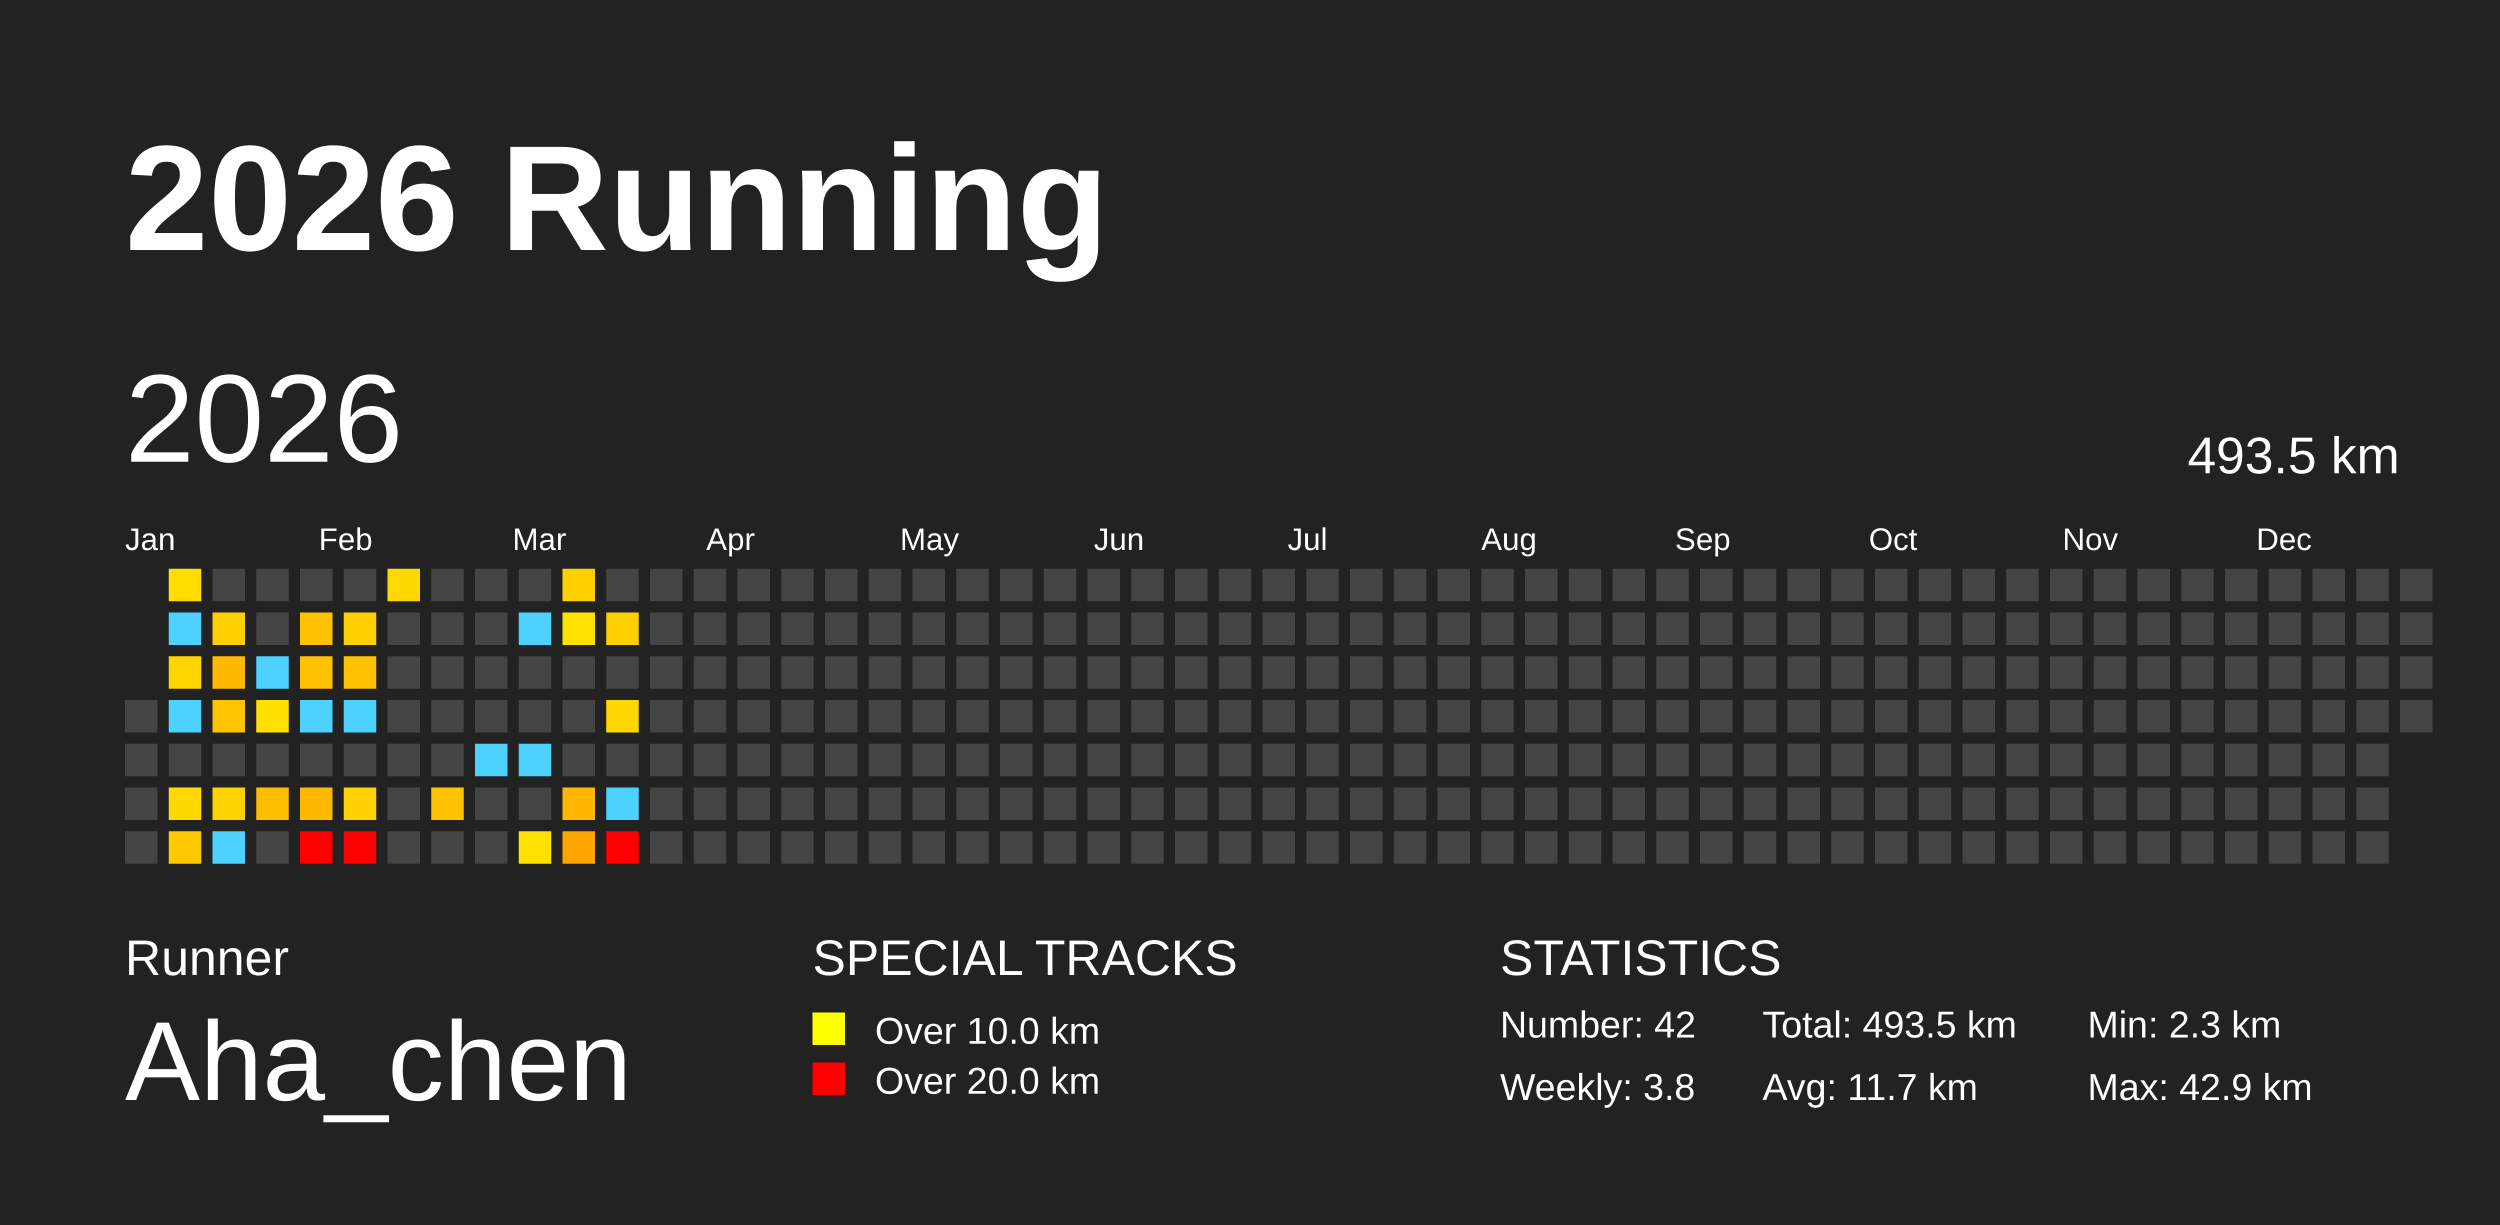
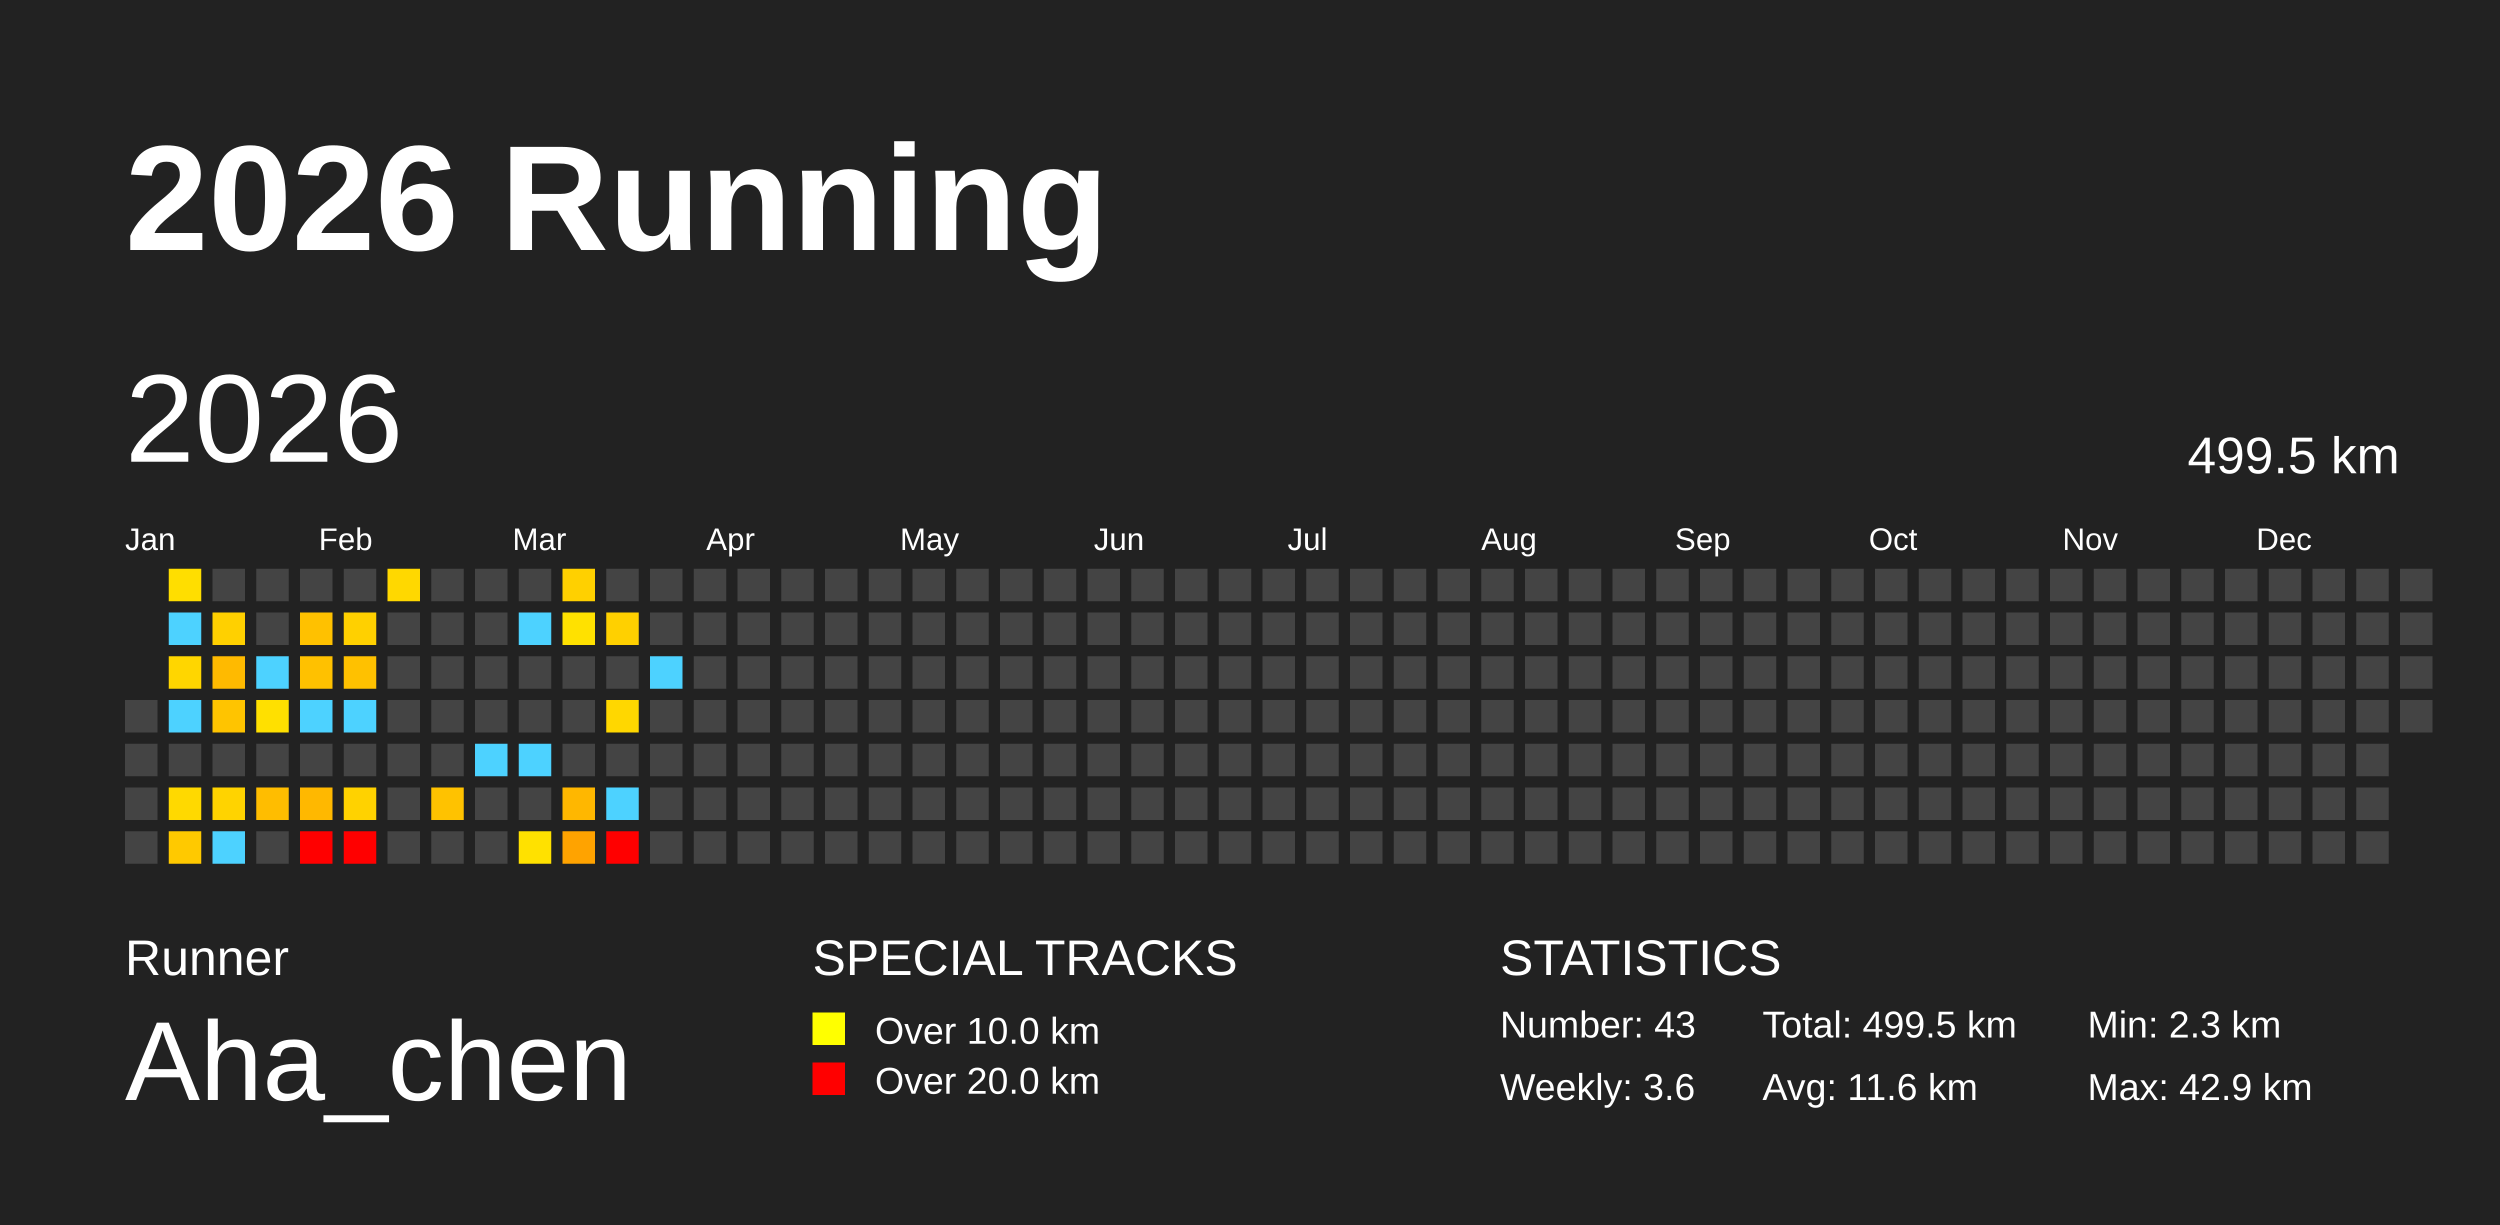
<svg xmlns="http://www.w3.org/2000/svg" baseProfile="full" height="98mm" version="1.1" viewBox="0,0,200,98" width="200mm">
  <defs />
  <rect fill="#222222" height="98" width="200" x="0" y="0" />
  <text fill="#FFFFFF" style="font-size:12px; font-family:Arial; font-weight:bold;" x="10" y="20">2026 Running</text>
  <text fill="#FFFFFF" style="font-size:4px; font-family:Arial" x="10" y="78">Runner</text>
  <text fill="#FFFFFF" style="font-size:9px; font-family:Arial" x="10" y="88">Aha_chen</text>
  <text fill="#FFFFFF" style="font-size:4px; font-family:Arial" x="65" y="78">SPECIAL TRACKS</text>
  <rect fill="yellow" height="2.6" width="2.6" x="65" y="81" />
  <text fill="#FFFFFF" style="font-size:3px; font-family:Arial" x="70" y="83.5">Over 10.0 km</text>
  <rect fill="red" height="2.6" width="2.6" x="65" y="85" />
  <text fill="#FFFFFF" style="font-size:3px; font-family:Arial" x="70" y="87.5">Over 20.0 km</text>
  <text fill="#FFFFFF" style="font-size:4px; font-family:Arial" x="120" y="78">STATISTICS</text>
-   <text fill="#FFFFFF" style="font-size:3px; font-family:Arial" x="120" y="83">Number: 42</text>
-   <text fill="#FFFFFF" style="font-size:3px; font-family:Arial" x="120" y="88">Weekly: 3.8</text>
-   <text fill="#FFFFFF" style="font-size:3px; font-family:Arial" x="141" y="83">Total: 493.5 km</text>
-   <text fill="#FFFFFF" style="font-size:3px; font-family:Arial" x="141" y="88">Avg: 11.7 km</text>
+   <text fill="#FFFFFF" style="font-size:3px; font-family:Arial" x="120" y="83">Number: 43</text>
+   <text fill="#FFFFFF" style="font-size:3px; font-family:Arial" x="120" y="88">Weekly: 3.6</text>
+   <text fill="#FFFFFF" style="font-size:3px; font-family:Arial" x="141" y="83">Total: 499.5 km</text>
+   <text fill="#FFFFFF" style="font-size:3px; font-family:Arial" x="141" y="88">Avg: 11.6 km</text>
  <text fill="#FFFFFF" style="font-size:3px; font-family:Arial" x="167" y="83">Min: 2.3 km</text>
  <text fill="#FFFFFF" style="font-size:3px; font-family:Arial" x="167" y="88">Max: 42.9 km</text>
  <text dominant-baseline="hanging" fill="#FFFFFF" style="font-size:10.0px; font-family:Arial;" x="10" y="30">2026</text>
-   <text dominant-baseline="hanging" fill="#FFFFFF" style="font-size:4.125px; font-family:Arial;" x="175" y="35">493.5 km</text>
+   <text dominant-baseline="hanging" fill="#FFFFFF" style="font-size:4.125px; font-family:Arial;" x="175" y="35">499.5 km</text>
  <text fill="#FFFFFF" style="font-size:2.5px; font-family:Arial" x="10.0" y="44">Jan</text>
  <text fill="#FFFFFF" style="font-size:2.5px; font-family:Arial" x="25.5" y="44">Feb</text>
  <text fill="#FFFFFF" style="font-size:2.5px; font-family:Arial" x="41.0" y="44">Mar</text>
  <text fill="#FFFFFF" style="font-size:2.5px; font-family:Arial" x="56.5" y="44">Apr</text>
  <text fill="#FFFFFF" style="font-size:2.5px; font-family:Arial" x="72.0" y="44">May</text>
  <text fill="#FFFFFF" style="font-size:2.5px; font-family:Arial" x="87.5" y="44">Jun</text>
  <text fill="#FFFFFF" style="font-size:2.5px; font-family:Arial" x="103.0" y="44">Jul</text>
  <text fill="#FFFFFF" style="font-size:2.5px; font-family:Arial" x="118.5" y="44">Aug</text>
  <text fill="#FFFFFF" style="font-size:2.5px; font-family:Arial" x="134.0" y="44">Sep</text>
  <text fill="#FFFFFF" style="font-size:2.5px; font-family:Arial" x="149.5" y="44">Oct</text>
  <text fill="#FFFFFF" style="font-size:2.5px; font-family:Arial" x="165.0" y="44">Nov</text>
  <text fill="#FFFFFF" style="font-size:2.5px; font-family:Arial" x="180.5" y="44">Dec</text>
  <rect fill="#444444" height="2.6" width="2.6" x="10.0" y="56.0" />
  <rect fill="#444444" height="2.6" width="2.6" x="10.0" y="59.5" />
  <rect fill="#444444" height="2.6" width="2.6" x="10.0" y="63.0" />
  <rect fill="#444444" height="2.6" width="2.6" x="10.0" y="66.5" />
  <rect fill="#ffde00" height="2.6" width="2.6" x="13.5" y="45.5" />
  <rect fill="#4dd2ff" height="2.6" width="2.6" x="13.5" y="49.0" />
  <rect fill="#ffd600" height="2.6" width="2.6" x="13.5" y="52.5" />
  <rect fill="#4dd2ff" height="2.6" width="2.6" x="13.5" y="56.0" />
  <rect fill="#444444" height="2.6" width="2.6" x="13.5" y="59.5" />
  <rect fill="#ffd900" height="2.6" width="2.6" x="13.5" y="63.0" />
  <rect fill="#ffc900" height="2.6" width="2.6" x="13.5" y="66.5" />
  <rect fill="#444444" height="2.6" width="2.6" x="17.0" y="45.5" />
  <rect fill="#ffd000" height="2.6" width="2.6" x="17.0" y="49.0" />
  <rect fill="#ffba00" height="2.6" width="2.6" x="17.0" y="52.5" />
  <rect fill="#ffc400" height="2.6" width="2.6" x="17.0" y="56.0" />
  <rect fill="#444444" height="2.6" width="2.6" x="17.0" y="59.5" />
  <rect fill="#ffd300" height="2.6" width="2.6" x="17.0" y="63.0" />
  <rect fill="#4dd2ff" height="2.6" width="2.6" x="17.0" y="66.5" />
  <rect fill="#444444" height="2.6" width="2.6" x="20.5" y="45.5" />
  <rect fill="#444444" height="2.6" width="2.6" x="20.5" y="49.0" />
  <rect fill="#4dd2ff" height="2.6" width="2.6" x="20.5" y="52.5" />
  <rect fill="#ffe000" height="2.6" width="2.6" x="20.5" y="56.0" />
  <rect fill="#444444" height="2.6" width="2.6" x="20.5" y="59.5" />
  <rect fill="#ffbd00" height="2.6" width="2.6" x="20.5" y="63.0" />
  <rect fill="#444444" height="2.6" width="2.6" x="20.5" y="66.5" />
  <rect fill="#444444" height="2.6" width="2.6" x="24.0" y="45.5" />
  <rect fill="#ffc100" height="2.6" width="2.6" x="24.0" y="49.0" />
  <rect fill="#ffc100" height="2.6" width="2.6" x="24.0" y="52.5" />
  <rect fill="#4dd2ff" height="2.6" width="2.6" x="24.0" y="56.0" />
  <rect fill="#444444" height="2.6" width="2.6" x="24.0" y="59.5" />
  <rect fill="#ffb800" height="2.6" width="2.6" x="24.0" y="63.0" />
  <rect fill="red" height="2.6" width="2.6" x="24.0" y="66.5" />
  <rect fill="#444444" height="2.6" width="2.6" x="27.5" y="45.5" />
  <rect fill="#ffd000" height="2.6" width="2.6" x="27.5" y="49.0" />
  <rect fill="#ffc100" height="2.6" width="2.6" x="27.5" y="52.5" />
  <rect fill="#4dd2ff" height="2.6" width="2.6" x="27.5" y="56.0" />
  <rect fill="#444444" height="2.6" width="2.6" x="27.5" y="59.5" />
  <rect fill="#ffd200" height="2.6" width="2.6" x="27.5" y="63.0" />
  <rect fill="red" height="2.6" width="2.6" x="27.5" y="66.5" />
  <rect fill="#ffd800" height="2.6" width="2.6" x="31.0" y="45.5" />
  <rect fill="#444444" height="2.6" width="2.6" x="31.0" y="49.0" />
  <rect fill="#444444" height="2.6" width="2.6" x="31.0" y="52.5" />
  <rect fill="#444444" height="2.6" width="2.6" x="31.0" y="56.0" />
  <rect fill="#444444" height="2.6" width="2.6" x="31.0" y="59.5" />
  <rect fill="#444444" height="2.6" width="2.6" x="31.0" y="63.0" />
  <rect fill="#444444" height="2.6" width="2.6" x="31.0" y="66.5" />
  <rect fill="#444444" height="2.6" width="2.6" x="34.5" y="45.5" />
  <rect fill="#444444" height="2.6" width="2.6" x="34.5" y="49.0" />
  <rect fill="#444444" height="2.6" width="2.6" x="34.5" y="52.5" />
  <rect fill="#444444" height="2.6" width="2.6" x="34.5" y="56.0" />
  <rect fill="#444444" height="2.6" width="2.6" x="34.5" y="59.5" />
  <rect fill="#ffc200" height="2.6" width="2.6" x="34.5" y="63.0" />
  <rect fill="#444444" height="2.6" width="2.6" x="34.5" y="66.5" />
  <rect fill="#444444" height="2.6" width="2.6" x="38.0" y="45.5" />
  <rect fill="#444444" height="2.6" width="2.6" x="38.0" y="49.0" />
  <rect fill="#444444" height="2.6" width="2.6" x="38.0" y="52.5" />
  <rect fill="#444444" height="2.6" width="2.6" x="38.0" y="56.0" />
  <rect fill="#4dd2ff" height="2.6" width="2.6" x="38.0" y="59.5" />
  <rect fill="#444444" height="2.6" width="2.6" x="38.0" y="63.0" />
  <rect fill="#444444" height="2.6" width="2.6" x="38.0" y="66.5" />
  <rect fill="#444444" height="2.6" width="2.6" x="41.5" y="45.5" />
  <rect fill="#4dd2ff" height="2.6" width="2.6" x="41.5" y="49.0" />
  <rect fill="#444444" height="2.6" width="2.6" x="41.5" y="52.5" />
  <rect fill="#444444" height="2.6" width="2.6" x="41.5" y="56.0" />
  <rect fill="#4dd2ff" height="2.6" width="2.6" x="41.5" y="59.5" />
  <rect fill="#444444" height="2.6" width="2.6" x="41.5" y="63.0" />
  <rect fill="#ffe100" height="2.6" width="2.6" x="41.5" y="66.5" />
  <rect fill="#ffd000" height="2.6" width="2.6" x="45.0" y="45.5" />
  <rect fill="#ffe100" height="2.6" width="2.6" x="45.0" y="49.0" />
  <rect fill="#444444" height="2.6" width="2.6" x="45.0" y="52.5" />
  <rect fill="#444444" height="2.6" width="2.6" x="45.0" y="56.0" />
  <rect fill="#444444" height="2.6" width="2.6" x="45.0" y="59.5" />
  <rect fill="#ffb700" height="2.6" width="2.6" x="45.0" y="63.0" />
  <rect fill="#ffa300" height="2.6" width="2.6" x="45.0" y="66.5" />
  <rect fill="#444444" height="2.6" width="2.6" x="48.5" y="45.5" />
  <rect fill="#ffd000" height="2.6" width="2.6" x="48.5" y="49.0" />
  <rect fill="#444444" height="2.6" width="2.6" x="48.5" y="52.5" />
  <rect fill="#ffd700" height="2.6" width="2.6" x="48.5" y="56.0" />
  <rect fill="#444444" height="2.6" width="2.6" x="48.5" y="59.5" />
  <rect fill="#4dd2ff" height="2.6" width="2.6" x="48.5" y="63.0" />
  <rect fill="red" height="2.6" width="2.6" x="48.5" y="66.5" />
  <rect fill="#444444" height="2.6" width="2.6" x="52.0" y="45.5" />
  <rect fill="#444444" height="2.6" width="2.6" x="52.0" y="49.0" />
-   <rect fill="#444444" height="2.6" width="2.6" x="52.0" y="52.5" />
+   <rect fill="#4dd2ff" height="2.6" width="2.6" x="52.0" y="52.5" />
  <rect fill="#444444" height="2.6" width="2.6" x="52.0" y="56.0" />
  <rect fill="#444444" height="2.6" width="2.6" x="52.0" y="59.5" />
  <rect fill="#444444" height="2.6" width="2.6" x="52.0" y="63.0" />
  <rect fill="#444444" height="2.6" width="2.6" x="52.0" y="66.5" />
  <rect fill="#444444" height="2.6" width="2.6" x="55.5" y="45.5" />
  <rect fill="#444444" height="2.6" width="2.6" x="55.5" y="49.0" />
  <rect fill="#444444" height="2.6" width="2.6" x="55.5" y="52.5" />
  <rect fill="#444444" height="2.6" width="2.6" x="55.5" y="56.0" />
  <rect fill="#444444" height="2.6" width="2.6" x="55.5" y="59.5" />
  <rect fill="#444444" height="2.6" width="2.6" x="55.5" y="63.0" />
  <rect fill="#444444" height="2.6" width="2.6" x="55.5" y="66.5" />
  <rect fill="#444444" height="2.6" width="2.6" x="59.0" y="45.5" />
  <rect fill="#444444" height="2.6" width="2.6" x="59.0" y="49.0" />
  <rect fill="#444444" height="2.6" width="2.6" x="59.0" y="52.5" />
  <rect fill="#444444" height="2.6" width="2.6" x="59.0" y="56.0" />
  <rect fill="#444444" height="2.6" width="2.6" x="59.0" y="59.5" />
  <rect fill="#444444" height="2.6" width="2.6" x="59.0" y="63.0" />
  <rect fill="#444444" height="2.6" width="2.6" x="59.0" y="66.5" />
  <rect fill="#444444" height="2.6" width="2.6" x="62.5" y="45.5" />
  <rect fill="#444444" height="2.6" width="2.6" x="62.5" y="49.0" />
  <rect fill="#444444" height="2.6" width="2.6" x="62.5" y="52.5" />
  <rect fill="#444444" height="2.6" width="2.6" x="62.5" y="56.0" />
  <rect fill="#444444" height="2.6" width="2.6" x="62.5" y="59.5" />
  <rect fill="#444444" height="2.6" width="2.6" x="62.5" y="63.0" />
  <rect fill="#444444" height="2.6" width="2.6" x="62.5" y="66.5" />
  <rect fill="#444444" height="2.6" width="2.6" x="66.0" y="45.5" />
  <rect fill="#444444" height="2.6" width="2.6" x="66.0" y="49.0" />
  <rect fill="#444444" height="2.6" width="2.6" x="66.0" y="52.5" />
  <rect fill="#444444" height="2.6" width="2.6" x="66.0" y="56.0" />
  <rect fill="#444444" height="2.6" width="2.6" x="66.0" y="59.5" />
  <rect fill="#444444" height="2.6" width="2.6" x="66.0" y="63.0" />
  <rect fill="#444444" height="2.6" width="2.6" x="66.0" y="66.5" />
  <rect fill="#444444" height="2.6" width="2.6" x="69.5" y="45.5" />
  <rect fill="#444444" height="2.6" width="2.6" x="69.5" y="49.0" />
  <rect fill="#444444" height="2.6" width="2.6" x="69.5" y="52.5" />
  <rect fill="#444444" height="2.6" width="2.6" x="69.5" y="56.0" />
  <rect fill="#444444" height="2.6" width="2.6" x="69.5" y="59.5" />
  <rect fill="#444444" height="2.6" width="2.6" x="69.5" y="63.0" />
  <rect fill="#444444" height="2.6" width="2.6" x="69.5" y="66.5" />
  <rect fill="#444444" height="2.6" width="2.6" x="73.0" y="45.5" />
  <rect fill="#444444" height="2.6" width="2.6" x="73.0" y="49.0" />
  <rect fill="#444444" height="2.6" width="2.6" x="73.0" y="52.5" />
  <rect fill="#444444" height="2.6" width="2.6" x="73.0" y="56.0" />
  <rect fill="#444444" height="2.6" width="2.6" x="73.0" y="59.5" />
  <rect fill="#444444" height="2.6" width="2.6" x="73.0" y="63.0" />
  <rect fill="#444444" height="2.6" width="2.6" x="73.0" y="66.5" />
  <rect fill="#444444" height="2.6" width="2.6" x="76.5" y="45.5" />
  <rect fill="#444444" height="2.6" width="2.6" x="76.5" y="49.0" />
  <rect fill="#444444" height="2.6" width="2.6" x="76.5" y="52.5" />
  <rect fill="#444444" height="2.6" width="2.6" x="76.5" y="56.0" />
  <rect fill="#444444" height="2.6" width="2.6" x="76.5" y="59.5" />
  <rect fill="#444444" height="2.6" width="2.6" x="76.5" y="63.0" />
  <rect fill="#444444" height="2.6" width="2.6" x="76.5" y="66.5" />
  <rect fill="#444444" height="2.6" width="2.6" x="80.0" y="45.5" />
  <rect fill="#444444" height="2.6" width="2.6" x="80.0" y="49.0" />
  <rect fill="#444444" height="2.6" width="2.6" x="80.0" y="52.5" />
  <rect fill="#444444" height="2.6" width="2.6" x="80.0" y="56.0" />
  <rect fill="#444444" height="2.6" width="2.6" x="80.0" y="59.5" />
  <rect fill="#444444" height="2.6" width="2.6" x="80.0" y="63.0" />
  <rect fill="#444444" height="2.6" width="2.6" x="80.0" y="66.5" />
  <rect fill="#444444" height="2.6" width="2.6" x="83.5" y="45.5" />
  <rect fill="#444444" height="2.6" width="2.6" x="83.5" y="49.0" />
  <rect fill="#444444" height="2.6" width="2.6" x="83.5" y="52.5" />
  <rect fill="#444444" height="2.6" width="2.6" x="83.5" y="56.0" />
  <rect fill="#444444" height="2.6" width="2.6" x="83.5" y="59.5" />
  <rect fill="#444444" height="2.6" width="2.6" x="83.5" y="63.0" />
  <rect fill="#444444" height="2.6" width="2.6" x="83.5" y="66.5" />
  <rect fill="#444444" height="2.6" width="2.6" x="87.0" y="45.5" />
  <rect fill="#444444" height="2.6" width="2.6" x="87.0" y="49.0" />
  <rect fill="#444444" height="2.6" width="2.6" x="87.0" y="52.5" />
  <rect fill="#444444" height="2.6" width="2.6" x="87.0" y="56.0" />
  <rect fill="#444444" height="2.6" width="2.6" x="87.0" y="59.5" />
  <rect fill="#444444" height="2.6" width="2.6" x="87.0" y="63.0" />
  <rect fill="#444444" height="2.6" width="2.6" x="87.0" y="66.5" />
  <rect fill="#444444" height="2.6" width="2.6" x="90.5" y="45.5" />
  <rect fill="#444444" height="2.6" width="2.6" x="90.5" y="49.0" />
  <rect fill="#444444" height="2.6" width="2.6" x="90.5" y="52.5" />
  <rect fill="#444444" height="2.6" width="2.6" x="90.5" y="56.0" />
  <rect fill="#444444" height="2.6" width="2.6" x="90.5" y="59.5" />
  <rect fill="#444444" height="2.6" width="2.6" x="90.5" y="63.0" />
  <rect fill="#444444" height="2.6" width="2.6" x="90.5" y="66.5" />
  <rect fill="#444444" height="2.6" width="2.6" x="94.0" y="45.5" />
  <rect fill="#444444" height="2.6" width="2.6" x="94.0" y="49.0" />
  <rect fill="#444444" height="2.6" width="2.6" x="94.0" y="52.5" />
  <rect fill="#444444" height="2.6" width="2.6" x="94.0" y="56.0" />
  <rect fill="#444444" height="2.6" width="2.6" x="94.0" y="59.5" />
  <rect fill="#444444" height="2.6" width="2.6" x="94.0" y="63.0" />
  <rect fill="#444444" height="2.6" width="2.6" x="94.0" y="66.5" />
  <rect fill="#444444" height="2.6" width="2.6" x="97.5" y="45.5" />
  <rect fill="#444444" height="2.6" width="2.6" x="97.5" y="49.0" />
  <rect fill="#444444" height="2.6" width="2.6" x="97.5" y="52.5" />
  <rect fill="#444444" height="2.6" width="2.6" x="97.5" y="56.0" />
  <rect fill="#444444" height="2.6" width="2.6" x="97.5" y="59.5" />
  <rect fill="#444444" height="2.6" width="2.6" x="97.5" y="63.0" />
  <rect fill="#444444" height="2.6" width="2.6" x="97.5" y="66.5" />
  <rect fill="#444444" height="2.6" width="2.6" x="101.0" y="45.5" />
  <rect fill="#444444" height="2.6" width="2.6" x="101.0" y="49.0" />
  <rect fill="#444444" height="2.6" width="2.6" x="101.0" y="52.5" />
  <rect fill="#444444" height="2.6" width="2.6" x="101.0" y="56.0" />
  <rect fill="#444444" height="2.6" width="2.6" x="101.0" y="59.5" />
  <rect fill="#444444" height="2.6" width="2.6" x="101.0" y="63.0" />
  <rect fill="#444444" height="2.6" width="2.6" x="101.0" y="66.5" />
  <rect fill="#444444" height="2.6" width="2.6" x="104.5" y="45.5" />
  <rect fill="#444444" height="2.6" width="2.6" x="104.5" y="49.0" />
  <rect fill="#444444" height="2.6" width="2.6" x="104.5" y="52.5" />
  <rect fill="#444444" height="2.6" width="2.6" x="104.5" y="56.0" />
  <rect fill="#444444" height="2.6" width="2.6" x="104.5" y="59.5" />
  <rect fill="#444444" height="2.6" width="2.6" x="104.5" y="63.0" />
  <rect fill="#444444" height="2.6" width="2.6" x="104.5" y="66.5" />
  <rect fill="#444444" height="2.6" width="2.6" x="108.0" y="45.5" />
  <rect fill="#444444" height="2.6" width="2.6" x="108.0" y="49.0" />
  <rect fill="#444444" height="2.6" width="2.6" x="108.0" y="52.5" />
  <rect fill="#444444" height="2.6" width="2.6" x="108.0" y="56.0" />
  <rect fill="#444444" height="2.6" width="2.6" x="108.0" y="59.5" />
  <rect fill="#444444" height="2.6" width="2.6" x="108.0" y="63.0" />
  <rect fill="#444444" height="2.6" width="2.6" x="108.0" y="66.5" />
  <rect fill="#444444" height="2.6" width="2.6" x="111.5" y="45.5" />
  <rect fill="#444444" height="2.6" width="2.6" x="111.5" y="49.0" />
  <rect fill="#444444" height="2.6" width="2.6" x="111.5" y="52.5" />
  <rect fill="#444444" height="2.6" width="2.6" x="111.5" y="56.0" />
  <rect fill="#444444" height="2.6" width="2.6" x="111.5" y="59.5" />
  <rect fill="#444444" height="2.6" width="2.6" x="111.5" y="63.0" />
  <rect fill="#444444" height="2.6" width="2.6" x="111.5" y="66.5" />
  <rect fill="#444444" height="2.6" width="2.6" x="115.0" y="45.5" />
  <rect fill="#444444" height="2.6" width="2.6" x="115.0" y="49.0" />
  <rect fill="#444444" height="2.6" width="2.6" x="115.0" y="52.5" />
  <rect fill="#444444" height="2.6" width="2.6" x="115.0" y="56.0" />
  <rect fill="#444444" height="2.6" width="2.6" x="115.0" y="59.5" />
  <rect fill="#444444" height="2.6" width="2.6" x="115.0" y="63.0" />
  <rect fill="#444444" height="2.6" width="2.6" x="115.0" y="66.5" />
  <rect fill="#444444" height="2.6" width="2.6" x="118.5" y="45.5" />
  <rect fill="#444444" height="2.6" width="2.6" x="118.5" y="49.0" />
  <rect fill="#444444" height="2.6" width="2.6" x="118.5" y="52.5" />
  <rect fill="#444444" height="2.6" width="2.6" x="118.5" y="56.0" />
  <rect fill="#444444" height="2.6" width="2.6" x="118.5" y="59.5" />
  <rect fill="#444444" height="2.6" width="2.6" x="118.5" y="63.0" />
  <rect fill="#444444" height="2.6" width="2.6" x="118.5" y="66.5" />
  <rect fill="#444444" height="2.6" width="2.6" x="122.0" y="45.5" />
  <rect fill="#444444" height="2.6" width="2.6" x="122.0" y="49.0" />
  <rect fill="#444444" height="2.6" width="2.6" x="122.0" y="52.5" />
  <rect fill="#444444" height="2.6" width="2.6" x="122.0" y="56.0" />
  <rect fill="#444444" height="2.6" width="2.6" x="122.0" y="59.5" />
  <rect fill="#444444" height="2.6" width="2.6" x="122.0" y="63.0" />
  <rect fill="#444444" height="2.6" width="2.6" x="122.0" y="66.5" />
  <rect fill="#444444" height="2.6" width="2.6" x="125.5" y="45.5" />
  <rect fill="#444444" height="2.6" width="2.6" x="125.5" y="49.0" />
  <rect fill="#444444" height="2.6" width="2.6" x="125.5" y="52.5" />
  <rect fill="#444444" height="2.6" width="2.6" x="125.5" y="56.0" />
  <rect fill="#444444" height="2.6" width="2.6" x="125.5" y="59.5" />
  <rect fill="#444444" height="2.6" width="2.6" x="125.5" y="63.0" />
  <rect fill="#444444" height="2.6" width="2.6" x="125.5" y="66.5" />
  <rect fill="#444444" height="2.6" width="2.6" x="129.0" y="45.5" />
  <rect fill="#444444" height="2.6" width="2.6" x="129.0" y="49.0" />
  <rect fill="#444444" height="2.6" width="2.6" x="129.0" y="52.5" />
  <rect fill="#444444" height="2.6" width="2.6" x="129.0" y="56.0" />
  <rect fill="#444444" height="2.6" width="2.6" x="129.0" y="59.5" />
  <rect fill="#444444" height="2.6" width="2.6" x="129.0" y="63.0" />
  <rect fill="#444444" height="2.6" width="2.6" x="129.0" y="66.5" />
  <rect fill="#444444" height="2.6" width="2.6" x="132.5" y="45.5" />
  <rect fill="#444444" height="2.6" width="2.6" x="132.5" y="49.0" />
  <rect fill="#444444" height="2.6" width="2.6" x="132.5" y="52.5" />
  <rect fill="#444444" height="2.6" width="2.6" x="132.5" y="56.0" />
  <rect fill="#444444" height="2.6" width="2.6" x="132.5" y="59.5" />
  <rect fill="#444444" height="2.6" width="2.6" x="132.5" y="63.0" />
  <rect fill="#444444" height="2.6" width="2.6" x="132.5" y="66.5" />
  <rect fill="#444444" height="2.6" width="2.6" x="136.0" y="45.5" />
  <rect fill="#444444" height="2.6" width="2.6" x="136.0" y="49.0" />
  <rect fill="#444444" height="2.6" width="2.6" x="136.0" y="52.5" />
  <rect fill="#444444" height="2.6" width="2.6" x="136.0" y="56.0" />
  <rect fill="#444444" height="2.6" width="2.6" x="136.0" y="59.5" />
  <rect fill="#444444" height="2.6" width="2.6" x="136.0" y="63.0" />
  <rect fill="#444444" height="2.6" width="2.6" x="136.0" y="66.5" />
  <rect fill="#444444" height="2.6" width="2.6" x="139.5" y="45.5" />
  <rect fill="#444444" height="2.6" width="2.6" x="139.5" y="49.0" />
  <rect fill="#444444" height="2.6" width="2.6" x="139.5" y="52.5" />
  <rect fill="#444444" height="2.6" width="2.6" x="139.5" y="56.0" />
  <rect fill="#444444" height="2.6" width="2.6" x="139.5" y="59.5" />
  <rect fill="#444444" height="2.6" width="2.6" x="139.5" y="63.0" />
  <rect fill="#444444" height="2.6" width="2.6" x="139.5" y="66.5" />
  <rect fill="#444444" height="2.6" width="2.6" x="143.0" y="45.5" />
  <rect fill="#444444" height="2.6" width="2.6" x="143.0" y="49.0" />
  <rect fill="#444444" height="2.6" width="2.6" x="143.0" y="52.5" />
  <rect fill="#444444" height="2.6" width="2.6" x="143.0" y="56.0" />
  <rect fill="#444444" height="2.6" width="2.6" x="143.0" y="59.5" />
  <rect fill="#444444" height="2.6" width="2.6" x="143.0" y="63.0" />
  <rect fill="#444444" height="2.6" width="2.6" x="143.0" y="66.5" />
  <rect fill="#444444" height="2.6" width="2.6" x="146.5" y="45.5" />
  <rect fill="#444444" height="2.6" width="2.6" x="146.5" y="49.0" />
  <rect fill="#444444" height="2.6" width="2.6" x="146.5" y="52.5" />
  <rect fill="#444444" height="2.6" width="2.6" x="146.5" y="56.0" />
  <rect fill="#444444" height="2.6" width="2.6" x="146.5" y="59.5" />
  <rect fill="#444444" height="2.6" width="2.6" x="146.5" y="63.0" />
  <rect fill="#444444" height="2.6" width="2.6" x="146.5" y="66.5" />
  <rect fill="#444444" height="2.6" width="2.6" x="150.0" y="45.5" />
  <rect fill="#444444" height="2.6" width="2.6" x="150.0" y="49.0" />
  <rect fill="#444444" height="2.6" width="2.6" x="150.0" y="52.5" />
  <rect fill="#444444" height="2.6" width="2.6" x="150.0" y="56.0" />
  <rect fill="#444444" height="2.6" width="2.6" x="150.0" y="59.5" />
  <rect fill="#444444" height="2.6" width="2.6" x="150.0" y="63.0" />
  <rect fill="#444444" height="2.6" width="2.6" x="150.0" y="66.5" />
  <rect fill="#444444" height="2.6" width="2.6" x="153.5" y="45.5" />
  <rect fill="#444444" height="2.6" width="2.6" x="153.5" y="49.0" />
  <rect fill="#444444" height="2.6" width="2.6" x="153.5" y="52.5" />
  <rect fill="#444444" height="2.6" width="2.6" x="153.5" y="56.0" />
  <rect fill="#444444" height="2.6" width="2.6" x="153.5" y="59.5" />
  <rect fill="#444444" height="2.6" width="2.6" x="153.5" y="63.0" />
  <rect fill="#444444" height="2.6" width="2.6" x="153.5" y="66.5" />
  <rect fill="#444444" height="2.6" width="2.6" x="157.0" y="45.5" />
  <rect fill="#444444" height="2.6" width="2.6" x="157.0" y="49.0" />
  <rect fill="#444444" height="2.6" width="2.6" x="157.0" y="52.5" />
  <rect fill="#444444" height="2.6" width="2.6" x="157.0" y="56.0" />
  <rect fill="#444444" height="2.6" width="2.6" x="157.0" y="59.5" />
  <rect fill="#444444" height="2.6" width="2.6" x="157.0" y="63.0" />
  <rect fill="#444444" height="2.6" width="2.6" x="157.0" y="66.5" />
  <rect fill="#444444" height="2.6" width="2.6" x="160.5" y="45.5" />
  <rect fill="#444444" height="2.6" width="2.6" x="160.5" y="49.0" />
  <rect fill="#444444" height="2.6" width="2.6" x="160.5" y="52.5" />
  <rect fill="#444444" height="2.6" width="2.6" x="160.5" y="56.0" />
  <rect fill="#444444" height="2.6" width="2.6" x="160.5" y="59.5" />
  <rect fill="#444444" height="2.6" width="2.6" x="160.5" y="63.0" />
  <rect fill="#444444" height="2.6" width="2.6" x="160.5" y="66.5" />
  <rect fill="#444444" height="2.6" width="2.6" x="164.0" y="45.5" />
  <rect fill="#444444" height="2.6" width="2.6" x="164.0" y="49.0" />
  <rect fill="#444444" height="2.6" width="2.6" x="164.0" y="52.5" />
  <rect fill="#444444" height="2.6" width="2.6" x="164.0" y="56.0" />
  <rect fill="#444444" height="2.6" width="2.6" x="164.0" y="59.5" />
  <rect fill="#444444" height="2.6" width="2.6" x="164.0" y="63.0" />
  <rect fill="#444444" height="2.6" width="2.6" x="164.0" y="66.5" />
  <rect fill="#444444" height="2.6" width="2.6" x="167.5" y="45.5" />
  <rect fill="#444444" height="2.6" width="2.6" x="167.5" y="49.0" />
  <rect fill="#444444" height="2.6" width="2.6" x="167.5" y="52.5" />
  <rect fill="#444444" height="2.6" width="2.6" x="167.5" y="56.0" />
  <rect fill="#444444" height="2.6" width="2.6" x="167.5" y="59.5" />
  <rect fill="#444444" height="2.6" width="2.6" x="167.5" y="63.0" />
  <rect fill="#444444" height="2.6" width="2.6" x="167.5" y="66.5" />
  <rect fill="#444444" height="2.6" width="2.6" x="171.0" y="45.5" />
  <rect fill="#444444" height="2.6" width="2.6" x="171.0" y="49.0" />
  <rect fill="#444444" height="2.6" width="2.6" x="171.0" y="52.5" />
  <rect fill="#444444" height="2.6" width="2.6" x="171.0" y="56.0" />
  <rect fill="#444444" height="2.6" width="2.6" x="171.0" y="59.5" />
  <rect fill="#444444" height="2.6" width="2.6" x="171.0" y="63.0" />
  <rect fill="#444444" height="2.6" width="2.6" x="171.0" y="66.5" />
  <rect fill="#444444" height="2.6" width="2.6" x="174.5" y="45.5" />
  <rect fill="#444444" height="2.6" width="2.6" x="174.5" y="49.0" />
  <rect fill="#444444" height="2.6" width="2.6" x="174.5" y="52.5" />
  <rect fill="#444444" height="2.6" width="2.6" x="174.5" y="56.0" />
  <rect fill="#444444" height="2.6" width="2.6" x="174.5" y="59.5" />
  <rect fill="#444444" height="2.6" width="2.6" x="174.5" y="63.0" />
  <rect fill="#444444" height="2.6" width="2.6" x="174.5" y="66.5" />
  <rect fill="#444444" height="2.6" width="2.6" x="178.0" y="45.5" />
  <rect fill="#444444" height="2.6" width="2.6" x="178.0" y="49.0" />
  <rect fill="#444444" height="2.6" width="2.6" x="178.0" y="52.5" />
  <rect fill="#444444" height="2.6" width="2.6" x="178.0" y="56.0" />
  <rect fill="#444444" height="2.6" width="2.6" x="178.0" y="59.5" />
  <rect fill="#444444" height="2.6" width="2.6" x="178.0" y="63.0" />
  <rect fill="#444444" height="2.6" width="2.6" x="178.0" y="66.5" />
  <rect fill="#444444" height="2.6" width="2.6" x="181.5" y="45.5" />
  <rect fill="#444444" height="2.6" width="2.6" x="181.5" y="49.0" />
  <rect fill="#444444" height="2.6" width="2.6" x="181.5" y="52.5" />
  <rect fill="#444444" height="2.6" width="2.6" x="181.5" y="56.0" />
  <rect fill="#444444" height="2.6" width="2.6" x="181.5" y="59.5" />
  <rect fill="#444444" height="2.6" width="2.6" x="181.5" y="63.0" />
  <rect fill="#444444" height="2.6" width="2.6" x="181.5" y="66.5" />
  <rect fill="#444444" height="2.6" width="2.6" x="185.0" y="45.5" />
  <rect fill="#444444" height="2.6" width="2.6" x="185.0" y="49.0" />
  <rect fill="#444444" height="2.6" width="2.6" x="185.0" y="52.5" />
  <rect fill="#444444" height="2.6" width="2.6" x="185.0" y="56.0" />
  <rect fill="#444444" height="2.6" width="2.6" x="185.0" y="59.5" />
  <rect fill="#444444" height="2.6" width="2.6" x="185.0" y="63.0" />
  <rect fill="#444444" height="2.6" width="2.6" x="185.0" y="66.5" />
  <rect fill="#444444" height="2.6" width="2.6" x="188.5" y="45.5" />
  <rect fill="#444444" height="2.6" width="2.6" x="188.5" y="49.0" />
  <rect fill="#444444" height="2.6" width="2.6" x="188.5" y="52.5" />
  <rect fill="#444444" height="2.6" width="2.6" x="188.5" y="56.0" />
  <rect fill="#444444" height="2.6" width="2.6" x="188.5" y="59.5" />
  <rect fill="#444444" height="2.6" width="2.6" x="188.5" y="63.0" />
  <rect fill="#444444" height="2.6" width="2.6" x="188.5" y="66.5" />
  <rect fill="#444444" height="2.6" width="2.6" x="192.0" y="45.5" />
  <rect fill="#444444" height="2.6" width="2.6" x="192.0" y="49.0" />
  <rect fill="#444444" height="2.6" width="2.6" x="192.0" y="52.5" />
  <rect fill="#444444" height="2.6" width="2.6" x="192.0" y="56.0" />
</svg>
